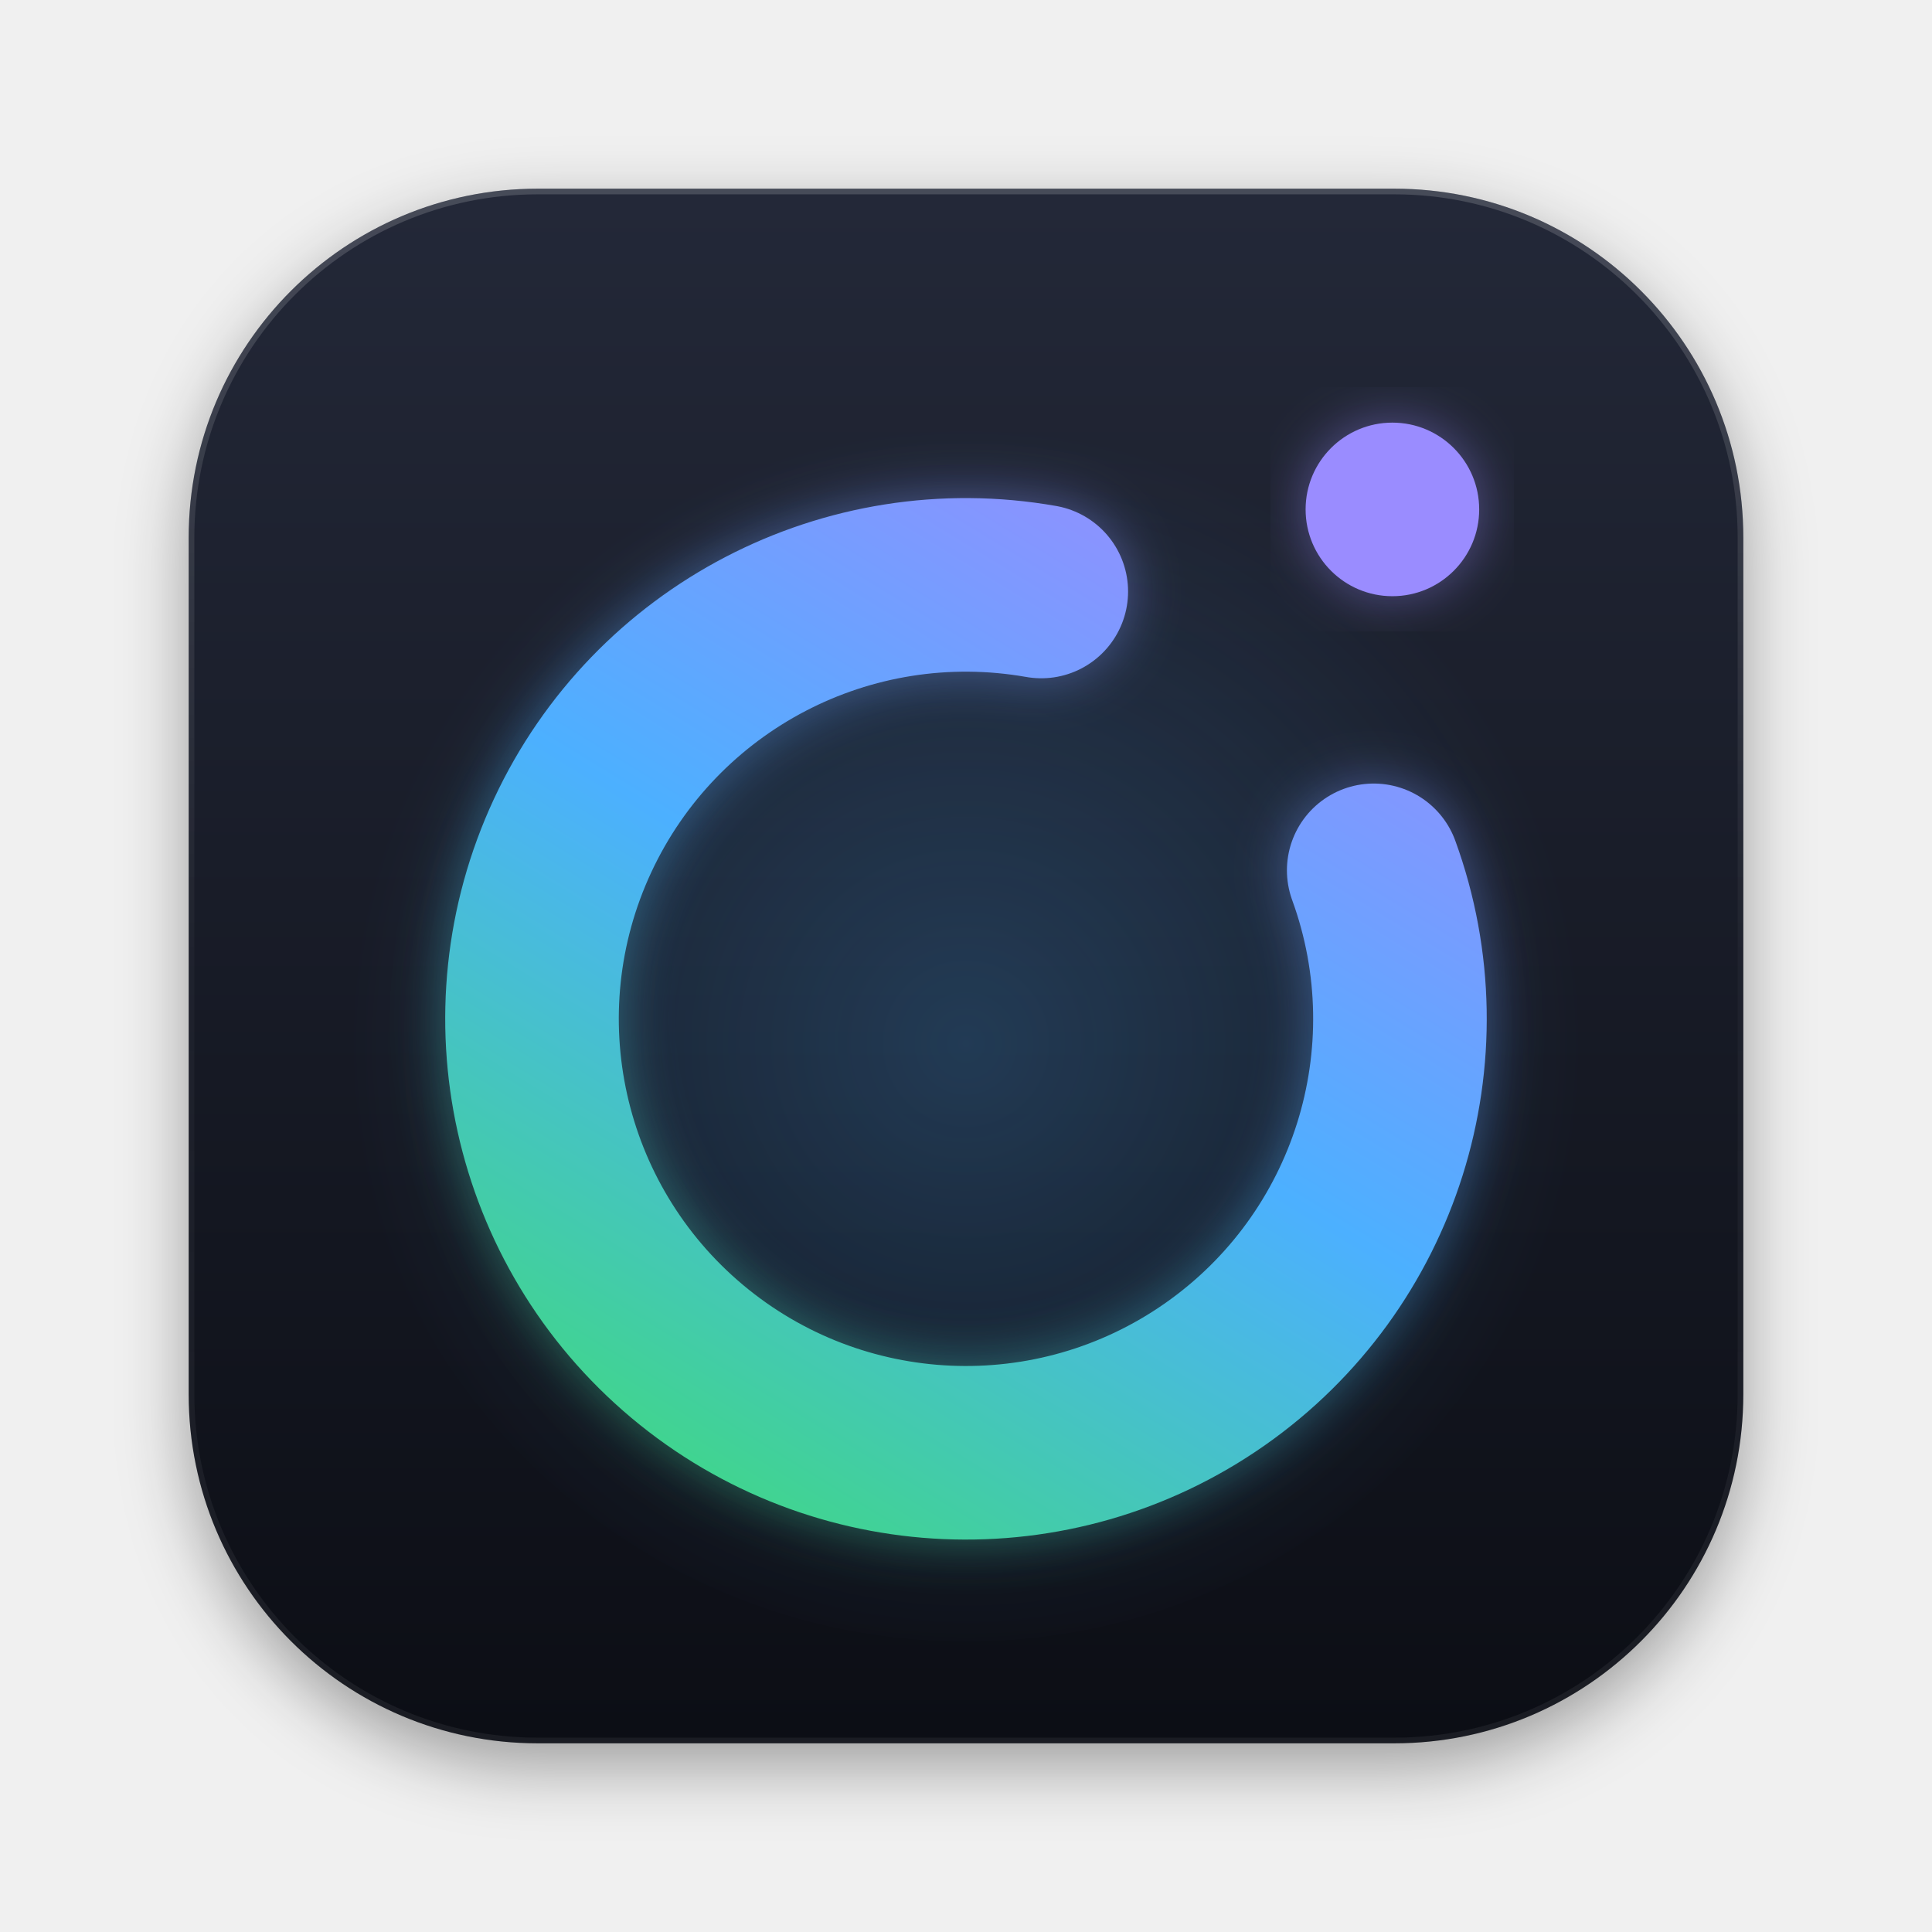
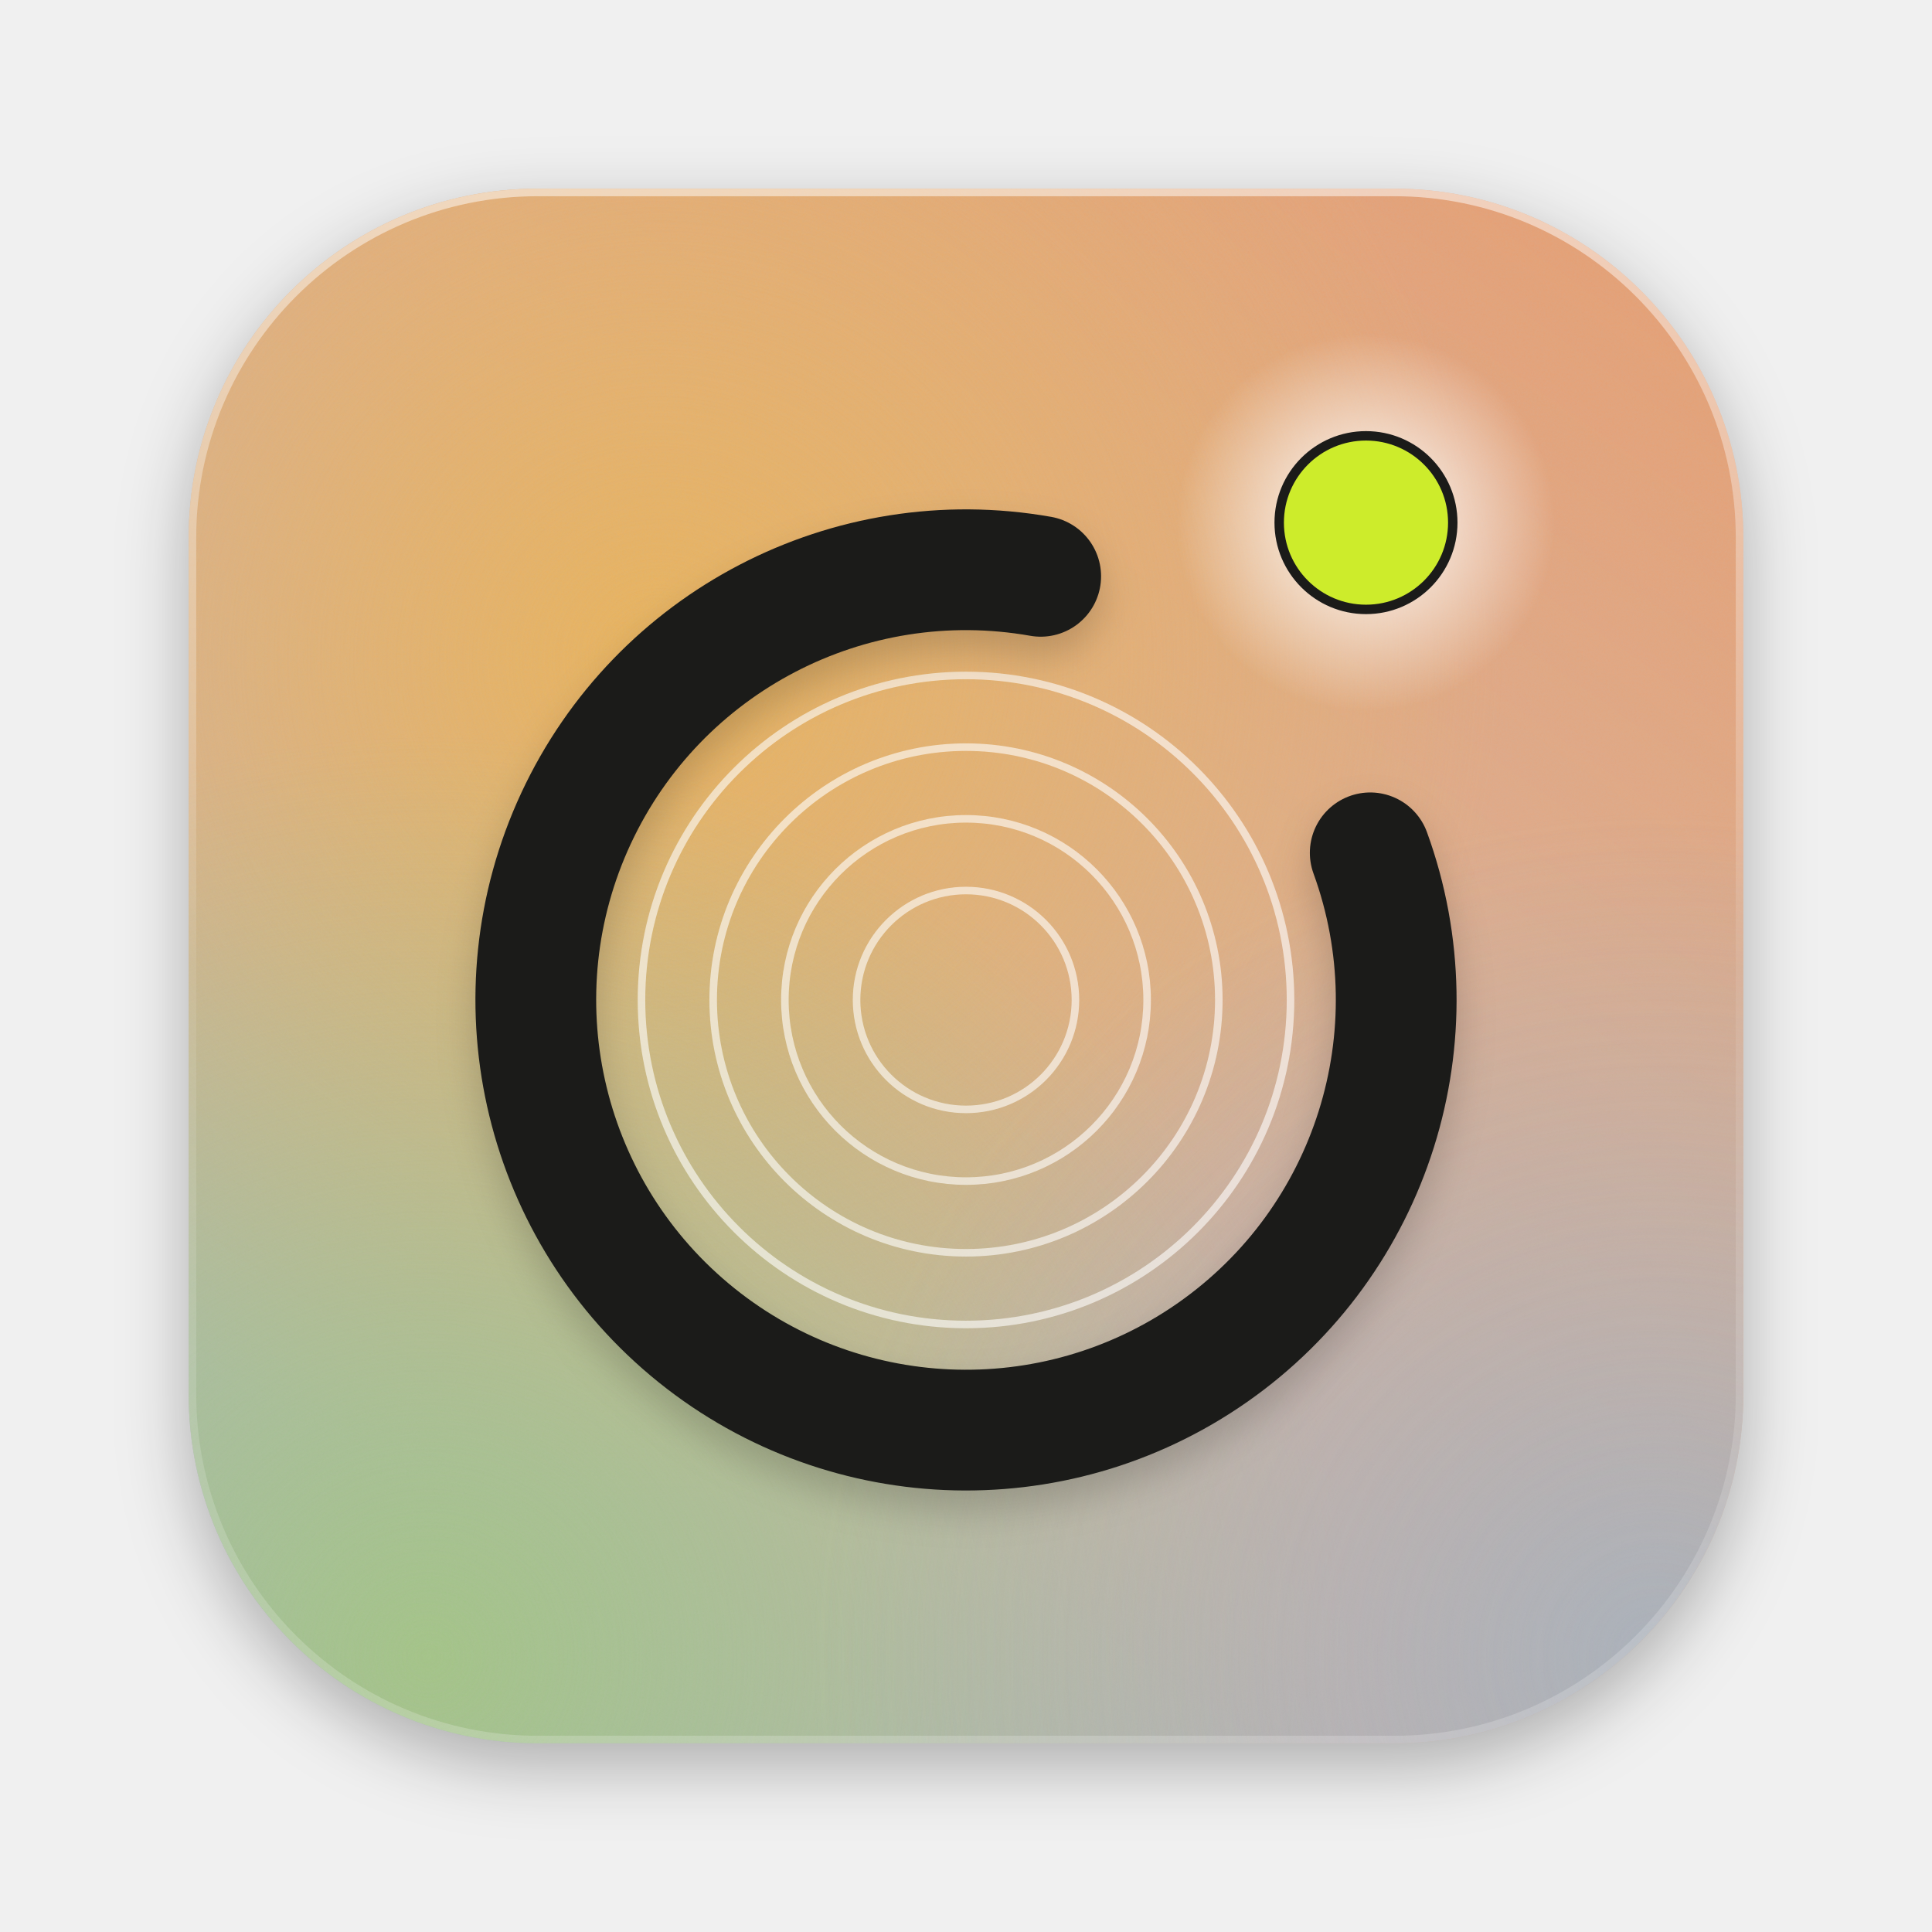
<svg xmlns="http://www.w3.org/2000/svg" width="1024" height="1024" viewBox="0 0 1024 1024">
  <defs>
-     <linearGradient id="tile" x1="0" y1="0" x2="0" y2="1">
-       <stop offset="0" stop-color="#232838" />
-       <stop offset="1" stop-color="#0c0e15" />
+     <clipPath id="tile-clip">
+       <rect x="100" y="100" width="824" height="824" rx="185" />
+     </clipPath>
+     <linearGradient id="base" x1="0.85" y1="0" x2="0.15" y2="1">
+       <stop offset="0" stop-color="#e6a074" />
+       <stop offset="0.35" stop-color="#dfac8c" />
+       <stop offset="0.7" stop-color="#cdb2a5" />
+       <stop offset="1" stop-color="#a8b5c2" />
    </linearGradient>
+     <radialGradient id="ochre" cx="0.3" cy="0.3" r="0.55">
+       <stop offset="0" stop-color="#eab35a" />
+       <stop offset="1" stop-color="#eab35a" stop-opacity="0" />
+     </radialGradient>
+     <radialGradient id="sage" cx="0.15" cy="0.95" r="0.6">
+       <stop offset="0" stop-color="#a3c486" />
+       <stop offset="1" stop-color="#a3c486" stop-opacity="0" />
+     </radialGradient>
+     <radialGradient id="slate" cx="0.95" cy="0.95" r="0.55">
+       <stop offset="0" stop-color="#9fb1c2" />
+       <stop offset="1" stop-color="#9fb1c2" stop-opacity="0" />
+     </radialGradient>
    <linearGradient id="rim" x1="0" y1="0" x2="0" y2="1">
-       <stop offset="0" stop-color="#ffffff" stop-opacity="0.16" />
-       <stop offset="0.5" stop-color="#ffffff" stop-opacity="0.03" />
-       <stop offset="1" stop-color="#ffffff" stop-opacity="0.06" />
+       <stop offset="0" stop-color="#ffffff" stop-opacity="0.5" />
+       <stop offset="0.5" stop-color="#ffffff" stop-opacity="0.08" />
+       <stop offset="1" stop-color="#ffffff" stop-opacity="0.2" />
    </linearGradient>
-     <linearGradient id="band" gradientUnits="userSpaceOnUse" x1="330" y1="790" x2="660" y2="250">
-       <stop offset="0" stop-color="#3fd884" />
-       <stop offset="0.5" stop-color="#4cb0ff" />
-       <stop offset="1" stop-color="#9a8cff" />
-     </linearGradient>
-     <radialGradient id="glow" cx="0.5" cy="0.52" r="0.5">
-       <stop offset="0" stop-color="#4cb0ff" stop-opacity="0.22" />
-       <stop offset="1" stop-color="#4cb0ff" stop-opacity="0" />
+     <radialGradient id="halo" cx="0.5" cy="0.5" r="0.5">
+       <stop offset="0.45" stop-color="#ffffff" stop-opacity="0.55" />
+       <stop offset="1" stop-color="#ffffff" stop-opacity="0" />
    </radialGradient>
+     <filter id="grain" x="0" y="0" width="100%" height="100%">
+       <feTurbulence type="fractalNoise" baseFrequency="0.85" numOctaves="2" stitchTiles="stitch" seed="7" />
+       <feColorMatrix values="0 0 0 0 0.5  0 0 0 0 0.5  0 0 0 0 0.5  0 0 0 0.9 0" />
+     </filter>
    <filter id="shadow" x="-10%" y="-10%" width="120%" height="125%">
      <feGaussianBlur stdDeviation="18" />
    </filter>
-     <filter id="soft" x="-20%" y="-20%" width="140%" height="140%">
-       <feGaussianBlur stdDeviation="14" />
+     <filter id="soft" x="-30%" y="-30%" width="160%" height="160%">
+       <feGaussianBlur stdDeviation="10" />
    </filter>
  </defs>
-   <rect x="100" y="112" width="824" height="824" rx="185" fill="#000000" opacity="0.35" filter="url(#shadow)" />
-   <rect x="100" y="100" width="824" height="824" rx="185" fill="url(#tile)" />
-   <rect x="101.5" y="101.5" width="821" height="821" rx="183.5" fill="none" stroke="url(#rim)" stroke-width="3" />
-   <circle cx="512" cy="540" r="330" fill="url(#glow)" />
-   <path d="M 728.1 461.3 A 230 230 0 1 1 551.9 313.5" fill="none" stroke="url(#band)" stroke-width="92" stroke-linecap="round" opacity="0.45" filter="url(#soft)" />
-   <path d="M 728.1 461.3 A 230 230 0 1 1 551.9 313.5" fill="none" stroke="url(#band)" stroke-width="92" stroke-linecap="round" />
-   <circle cx="738" cy="270" r="46" fill="#9a8cff" opacity="0.45" filter="url(#soft)" />
-   <circle cx="738" cy="270" r="46" fill="#9a8cff" />
+   <rect x="100" y="112" width="824" height="824" rx="185" fill="#000000" opacity="0.28" filter="url(#shadow)" />
+   <g clip-path="url(#tile-clip)">
+     <rect x="100" y="100" width="824" height="824" fill="url(#base)" />
+     <rect x="100" y="100" width="824" height="824" fill="url(#ochre)" />
+     <rect x="100" y="100" width="824" height="824" fill="url(#sage)" />
+     <rect x="100" y="100" width="824" height="824" fill="url(#slate)" opacity="0.8" />
+     <rect x="100" y="100" width="824" height="824" filter="url(#grain)" opacity="0.16" />
+   </g>
+   <rect x="102" y="102" width="820" height="820" rx="183" fill="none" stroke="url(#rim)" stroke-width="4" />
+   <g fill="none" stroke="#ffffff" stroke-width="4" opacity="0.6">
+     <circle cx="512" cy="530" r="172" />
+     <circle cx="512" cy="530" r="134" />
+     <circle cx="512" cy="530" r="96" />
+     <circle cx="512" cy="530" r="58" />
+   </g>
+   <path d="M 726.25 452.02 A 228 228 0 1 1 551.59 305.46" fill="none" stroke="#000000" stroke-opacity="0.18" stroke-width="64" stroke-linecap="round" filter="url(#soft)" transform="translate(0 10)" />
+   <path d="M 726.25 452.02 A 228 228 0 1 1 551.59 305.46" fill="none" stroke="#1b1b19" stroke-width="64" stroke-linecap="round" />
+   <circle cx="724" cy="277" r="100" fill="url(#halo)" />
+   <circle cx="724" cy="277" r="46" fill="#cdec2b" stroke="#1b1b19" stroke-width="5" />
</svg>
